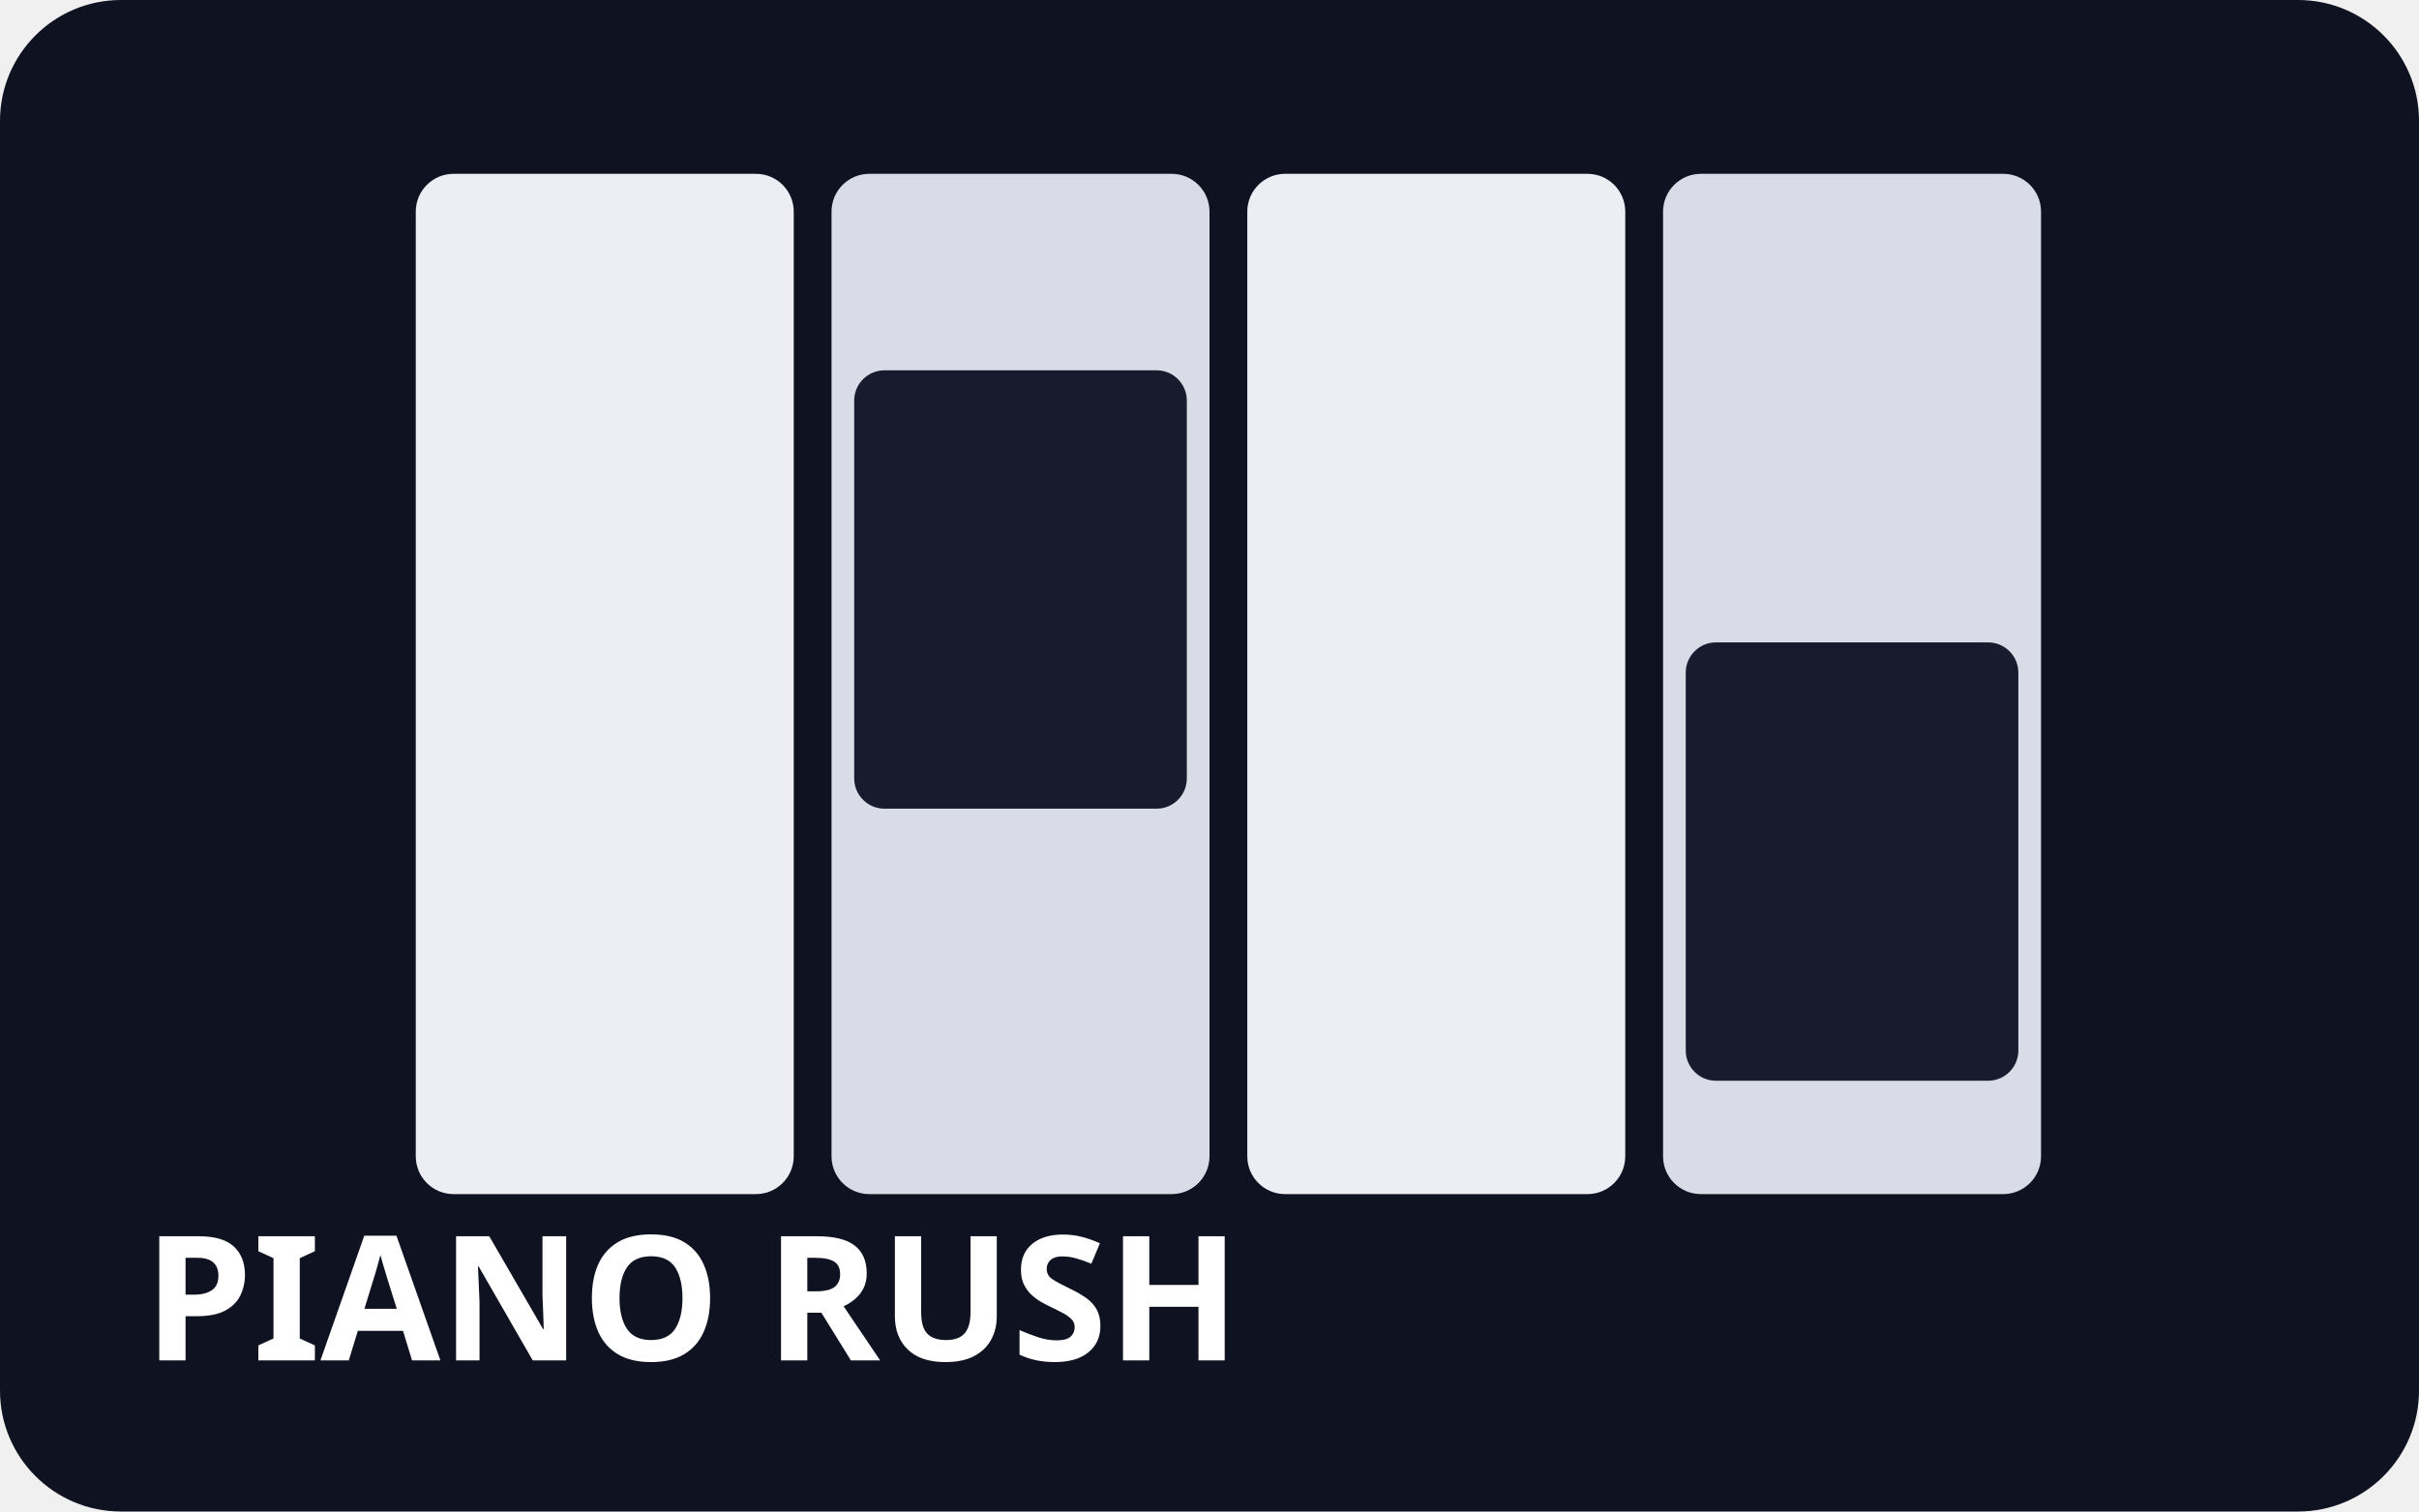
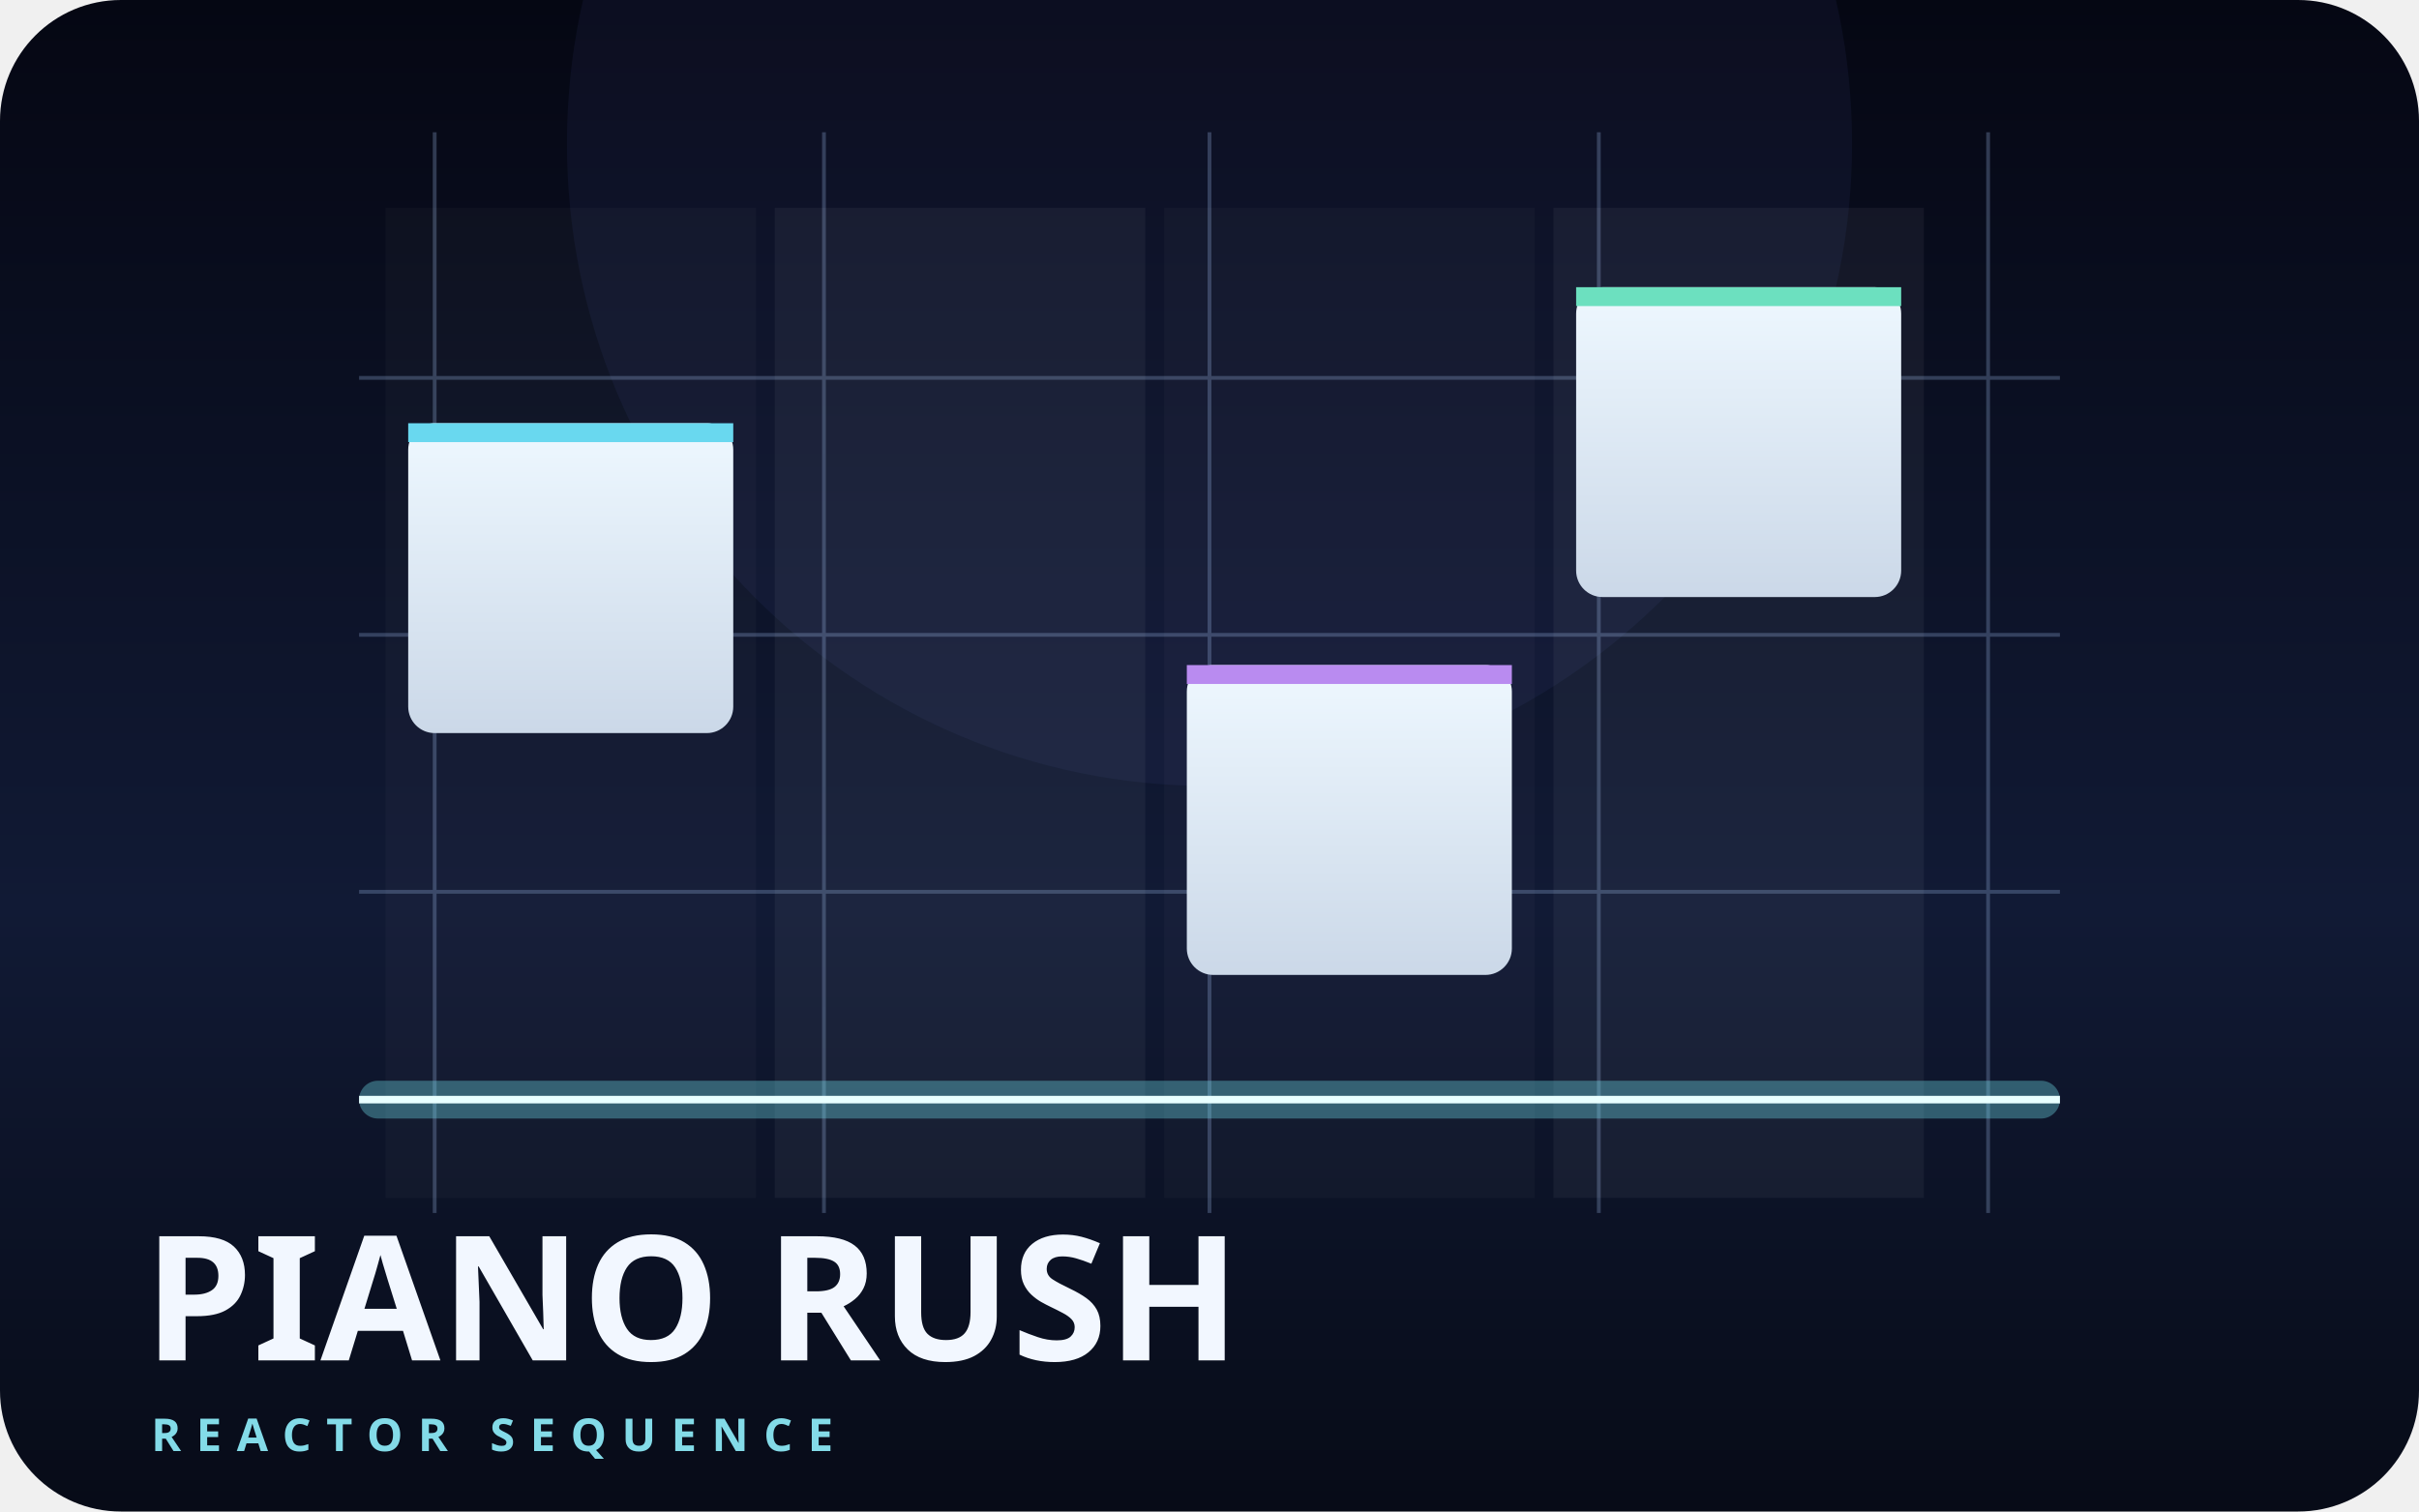
<svg xmlns="http://www.w3.org/2000/svg" viewBox="0 0 640 400">
-   <rect width="640" height="400" rx="32" fill="#0f1321" />
+   <defs>
+     <linearGradient id="space" x1="0" y1="0" x2="0" y2="1">
+       <stop stop-color="#050713" />
+       <stop offset=".6" stop-color="#111a35" />
+       <stop offset="1" stop-color="#070b17" />
+     </linearGradient>
+     <linearGradient id="pulse" x1="0" y1="0" x2="0" y2="1">
+       <stop stop-color="#eef8ff" />
+       <stop offset="1" stop-color="#cbd8e8" />
+     </linearGradient>
+   </defs>
+   <rect width="640" height="400" rx="32" fill="url(#space)" />
+   <circle cx="320" cy="38" r="170" fill="#5368c5" opacity=".08" />
+   <g opacity=".28" stroke="#9bb8e7">
+     <path d="M115 35v286M218 35v286M320 35v286M423 35v286M526 35v286" />
+     <path d="M95 100h450M95 168h450M95 236h450" />
+   </g>
  <g>
-     <rect x="110" y="46" width="100" height="270" rx="10" fill="#eceef4" />
-     <rect x="220" y="46" width="100" height="270" rx="10" fill="#d9dce7" />
-     <rect x="330" y="46" width="100" height="270" rx="10" fill="#eceef4" />
-     <rect x="440" y="46" width="100" height="270" rx="10" fill="#d9dce7" />
-     <rect x="226" y="98" width="88" height="116" rx="8" fill="#171b2d" />
-     <rect x="446" y="170" width="88" height="116" rx="8" fill="#171b2d" />
+     <rect x="102" y="55" width="98" height="262" fill="#ffffff" opacity=".025" />
+     <rect x="205" y="55" width="98" height="262" fill="#ffffff" opacity=".05" />
+     <rect x="308" y="55" width="98" height="262" fill="#ffffff" opacity=".025" />
+     <rect x="411" y="55" width="98" height="262" fill="#ffffff" opacity=".05" />
+     <rect x="108" y="112" width="86" height="82" rx="7" fill="url(#pulse)" />
+     <rect x="108" y="112" width="86" height="5" fill="#69d8ef" />
+     <rect x="314" y="176" width="86" height="82" rx="7" fill="url(#pulse)" />
+     <rect x="314" y="176" width="86" height="5" fill="#b98bf0" />
+     <rect x="417" y="76" width="86" height="82" rx="7" fill="url(#pulse)" />
+     <rect x="417" y="76" width="86" height="5" fill="#6ce0bf" />
+     <rect x="95" y="286" width="450" height="10" rx="5" fill="#6fdfe9" opacity=".36" />
+     <rect x="95" y="290" width="450" height="2" fill="#e8ffff" />
  </g>
-   <text x="38" y="360" fill="#fff" font-size="46" font-family="system-ui" font-weight="900">PIANO RUSH</text>
+   <text x="38" y="360" fill="#f2f7ff" font-size="46" font-family="system-ui,sans-serif" font-weight="900">PIANO RUSH</text>
+   <text x="40" y="384" fill="#83dbe8" font-size="12" font-family="system-ui,sans-serif" font-weight="700" letter-spacing="4">REACTOR SEQUENCE</text>
</svg>
